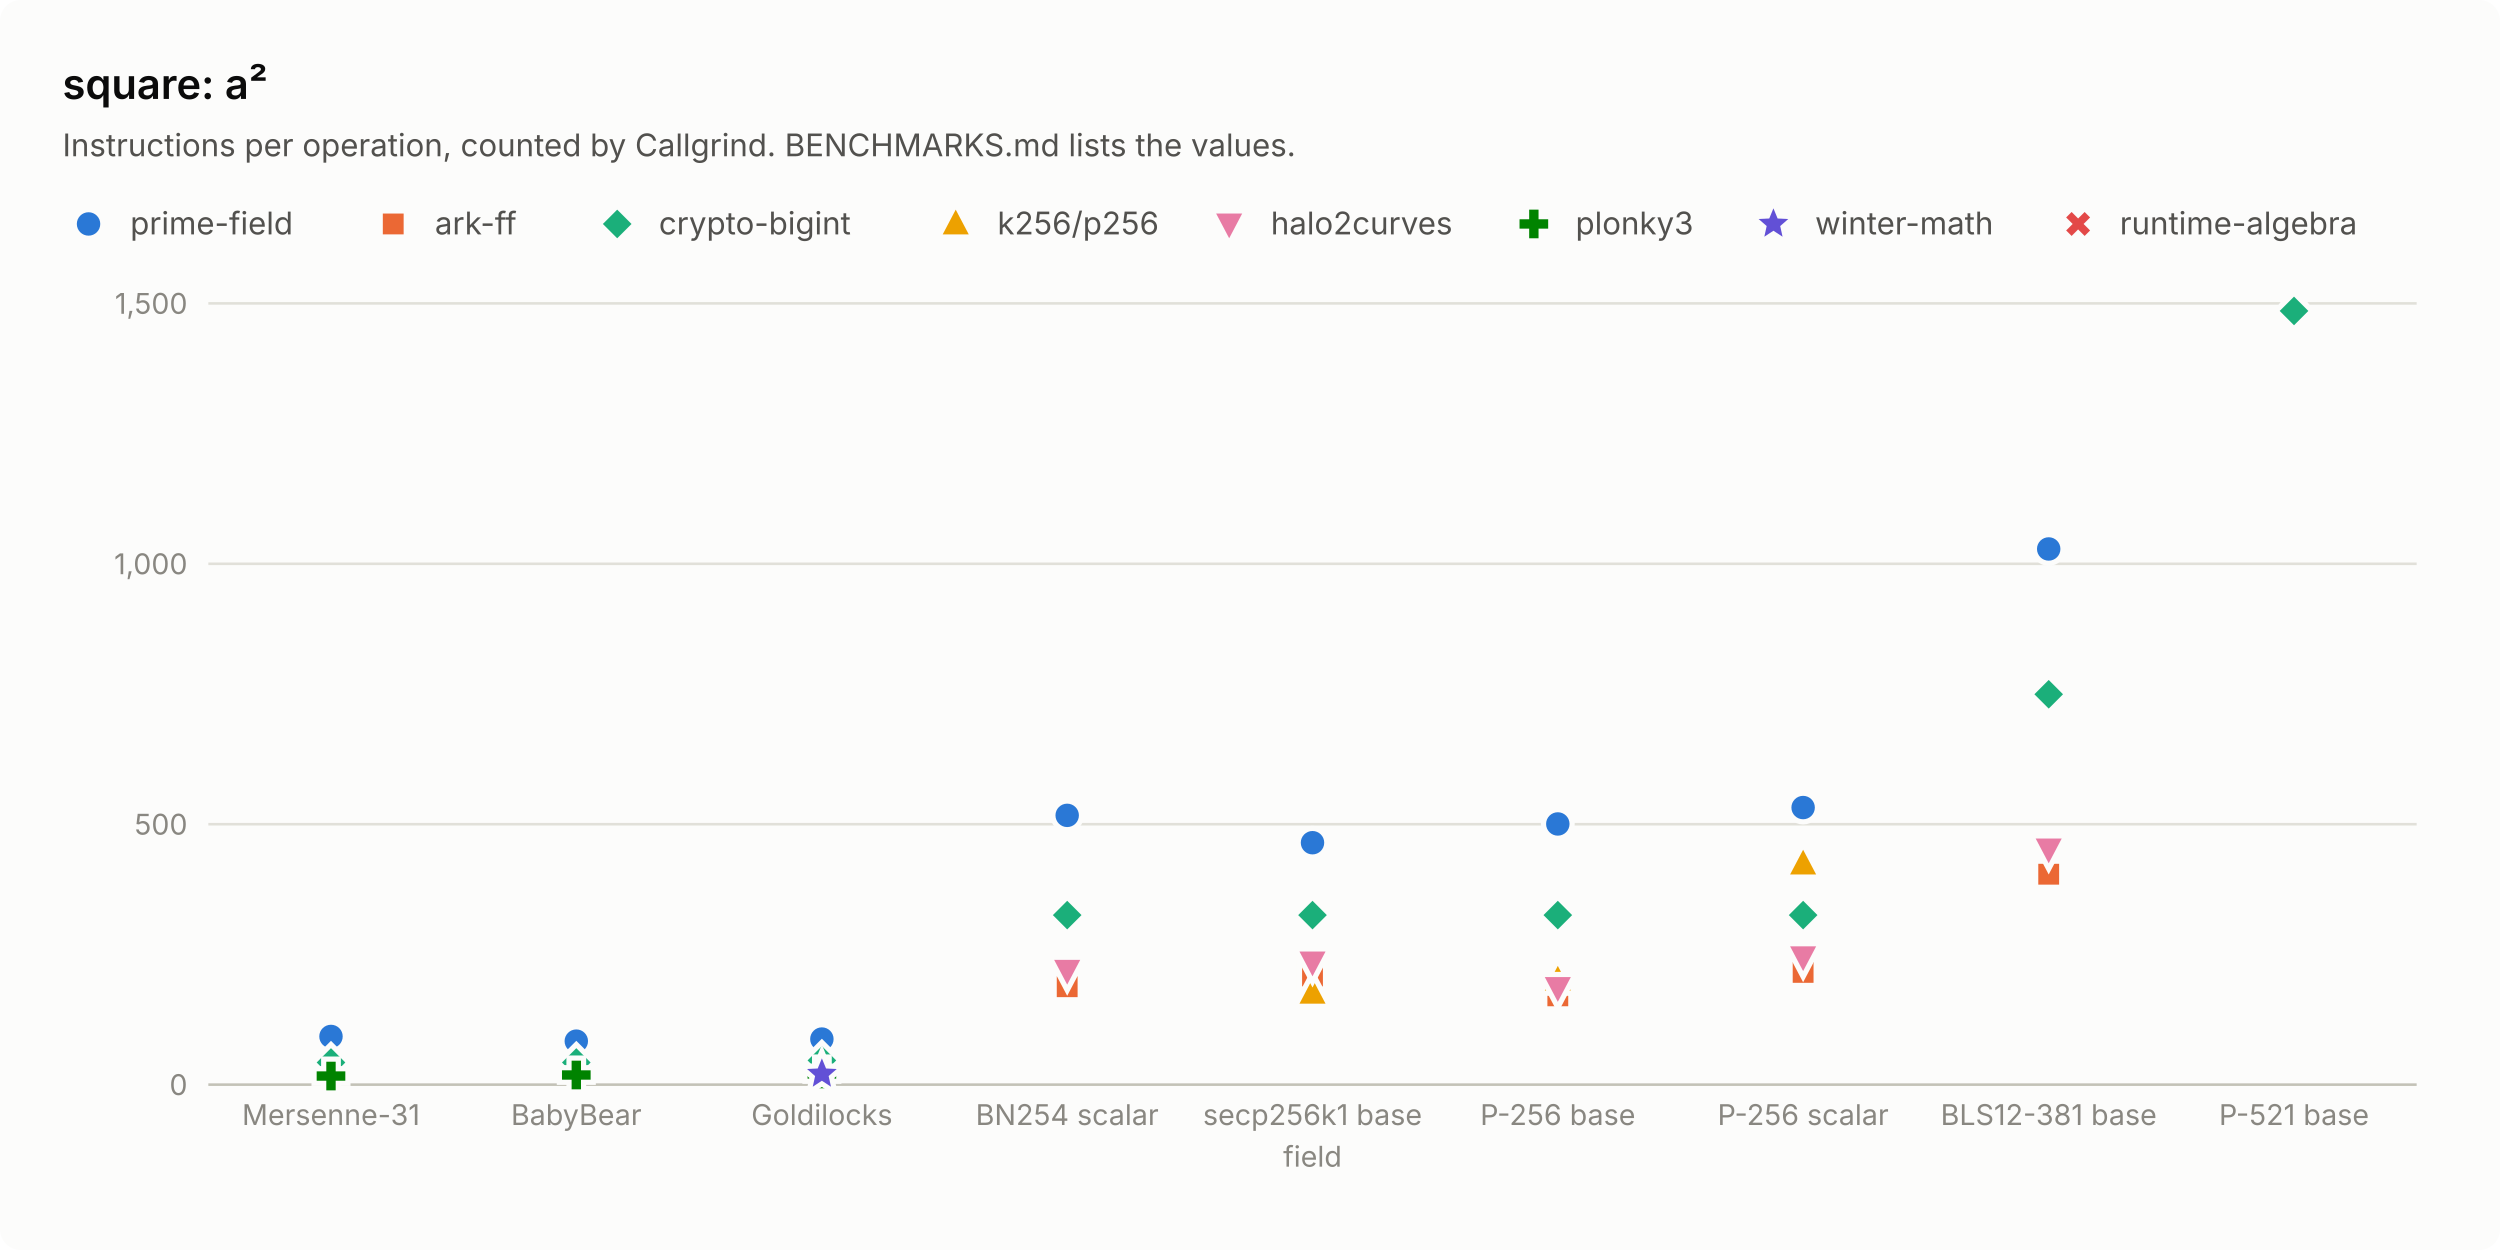
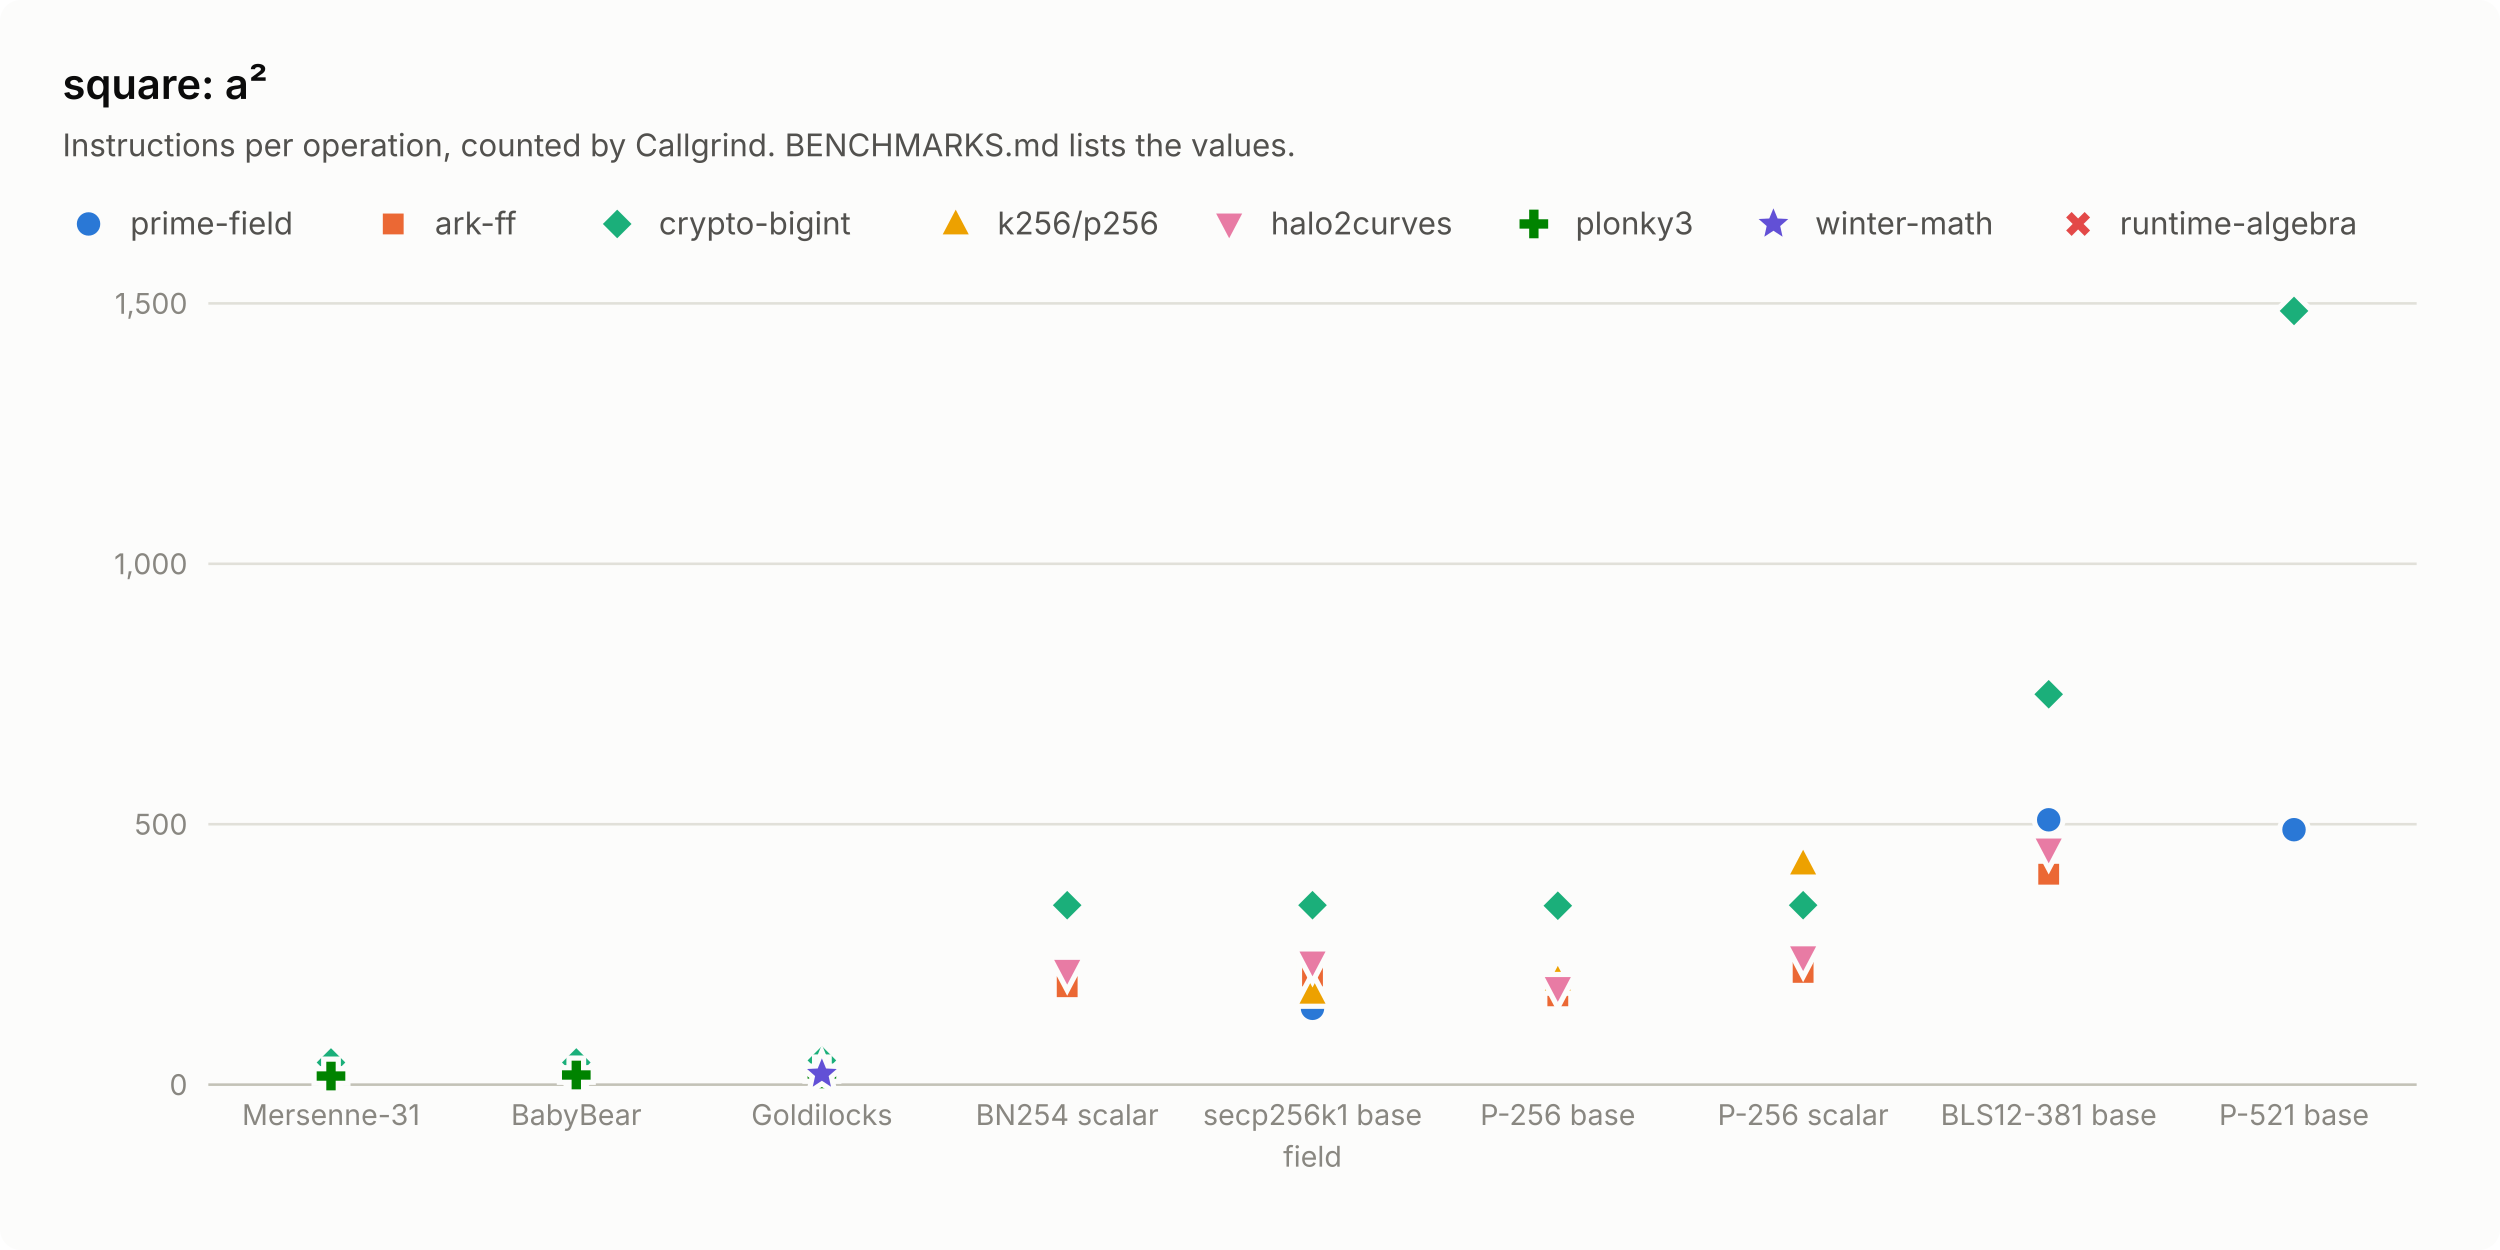
<svg xmlns="http://www.w3.org/2000/svg" width="960" height="480" viewBox="0 0 960 480" role="img" aria-labelledby="title description">
  <style>.grid,.axis{stroke-width:1}.title{font:600 16px system-ui, -apple-system, "Segoe UI", sans-serif}.subtitle,.legend{font:12px system-ui, -apple-system, "Segoe UI", sans-serif}.tick{font:11px system-ui, -apple-system, "Segoe UI", sans-serif;font-variant-numeric:tabular-nums}.line{fill:none;stroke-width:2;stroke-linejoin:round;stroke-linecap:round}.marker{stroke-width:4;paint-order:stroke}.surface{fill:#fcfcfb}.grid{stroke:#e1e0d9}.axis{stroke:#c3c2b7}.title{fill:#0b0b0b}.subtitle,.legend{fill:#52514e}.tick{fill:#898781}.marker{stroke:#fcfcfb}.c0 .line{stroke:#2a78d6}.c0 .marker{fill:#2a78d6}.c1 .line{stroke:#eb6834}.c1 .marker{fill:#eb6834}.c2 .line{stroke:#1baf7a}.c2 .marker{fill:#1baf7a}.c3 .line{stroke:#eda100}.c3 .marker{fill:#eda100}.c4 .line{stroke:#e87ba4}.c4 .marker{fill:#e87ba4}.c5 .line{stroke:#008300}.c5 .marker{fill:#008300}.c6 .line{stroke:#6250d6}.c6 .marker{fill:#6250d6}.c7 .line{stroke:#e34948}.c7 .marker{fill:#e34948}@media (prefers-color-scheme: dark){.surface{fill:#1a1a19}.grid{stroke:#2c2c2a}.axis{stroke:#383835}.title{fill:#f0efec}.subtitle,.legend{fill:#c3c2b7}.tick{fill:#898781}.marker{stroke:#1a1a19}.c0 .line{stroke:#3987e5}.c0 .marker{fill:#3987e5}.c1 .line{stroke:#d95926}.c1 .marker{fill:#d95926}.c2 .line{stroke:#199e70}.c2 .marker{fill:#199e70}.c3 .line{stroke:#c98500}.c3 .marker{fill:#c98500}.c4 .line{stroke:#d55181}.c4 .marker{fill:#d55181}.c5 .line{stroke:#008300}.c5 .marker{fill:#008300}.c6 .line{stroke:#9085e9}.c6 .marker{fill:#9085e9}.c7 .line{stroke:#e66767}.c7 .marker{fill:#e66767}}</style>
  <rect class="surface" width="960" height="480" rx="8" />
  <text class="title" x="24" y="38">square: a²</text>
  <text class="subtitle" x="24" y="60">Instructions per operation, counted by Callgrind. BENCHMARKS.md lists the values.</text>
  <g class="c0">
    <path class="marker" transform="translate(34,86)" d="M0,-4.5A4.5,4.5 0 1 1 0,4.5A4.5,4.5 0 1 1 0,-4.5Z" />
  </g>
  <text class="legend" x="50" y="90">prime-field</text>
  <g class="c1">
    <path class="marker" transform="translate(151,86)" d="M-4,-4H4V4H-4Z" />
  </g>
  <text class="legend" x="167" y="90">ark-ff</text>
  <g class="c2">
    <path class="marker" transform="translate(237,86)" d="M0,-5.5L5.5,0L0,5.5L-5.5,0Z" />
  </g>
  <text class="legend" x="253" y="90">crypto-bigint</text>
  <g class="c3">
    <path class="marker" transform="translate(367,86)" d="M0,-5.5L5,4H-5Z" />
  </g>
  <text class="legend" x="383" y="90">k256/p256</text>
  <g class="c4">
    <path class="marker" transform="translate(472,86)" d="M0,5.5L5,-4H-5Z" />
  </g>
  <text class="legend" x="488" y="90">halo2curves</text>
  <g class="c5">
    <path class="marker" transform="translate(589,86)" d="M-1.8,-5.5H1.8V-1.8H5.5V1.8H1.8V5.5H-1.8V1.8H-5.5V-1.8H-1.8Z" />
  </g>
  <text class="legend" x="605" y="90">plonky3</text>
  <g class="c6">
    <path class="marker" transform="translate(681,86)" d="M0,-6L1.6,-2.1L5.7,-1.9L2.6,0.8L3.5,4.9L0,2.6L-3.5,4.9L-2.6,0.8L-5.7,-1.9L-1.6,-2.1Z" />
  </g>
  <text class="legend" x="697" y="90">winter-math</text>
  <g class="c7">
    <path class="marker" transform="translate(798,86)" d="M-4.6,-2.5L-2.5,-4.6L0,-2.1L2.5,-4.6L4.6,-2.5L2.1,0L4.6,2.5L2.5,4.6L0,2.1L-2.5,4.6L-4.6,2.5L-2.1,0Z" />
  </g>
  <text class="legend" x="814" y="90">runtime-algebra</text>
  <text class="tick" x="72" y="420.5" text-anchor="end">0</text>
  <path class="grid" d="M80,316.5H928" />
  <text class="tick" x="72" y="320.5" text-anchor="end">500</text>
  <path class="grid" d="M80,216.5H928" />
  <text class="tick" x="72" y="220.5" text-anchor="end">1,000</text>
  <path class="grid" d="M80,116.5H928" />
  <text class="tick" x="72" y="120.5" text-anchor="end">1,500</text>
  <path class="axis" d="M80,416.5H928" />
  <text class="tick" x="127.1" y="432" text-anchor="middle">Mersenne-31</text>
  <text class="tick" x="221.3" y="432" text-anchor="middle">BabyBear</text>
  <text class="tick" x="315.6" y="432" text-anchor="middle">Goldilocks</text>
  <text class="tick" x="409.8" y="432" text-anchor="middle">BN254 scalar</text>
  <text class="tick" x="504.0" y="432" text-anchor="middle">secp256k1 base</text>
  <text class="tick" x="598.2" y="432" text-anchor="middle">P-256 base</text>
  <text class="tick" x="692.4" y="432" text-anchor="middle">P-256 scalar</text>
  <text class="tick" x="786.7" y="432" text-anchor="middle">BLS12-381 base</text>
  <text class="tick" x="880.9" y="432" text-anchor="middle">P-521 base</text>
  <text class="tick" x="504.0" y="448" text-anchor="middle">field</text>
  <g class="c0">
-     <path class="marker" transform="translate(127.1,398.0)" d="M0,-4.5A4.5,4.5 0 1 1 0,4.5A4.5,4.5 0 1 1 0,-4.5Z" />
-     <path class="marker" transform="translate(221.3,399.8)" d="M0,-4.5A4.5,4.5 0 1 1 0,4.5A4.5,4.5 0 1 1 0,-4.5Z" />
-     <path class="marker" transform="translate(315.6,399.0)" d="M0,-4.5A4.5,4.5 0 1 1 0,4.5A4.5,4.5 0 1 1 0,-4.5Z" />
-     <path class="marker" transform="translate(409.8,313.1)" d="M0,-4.5A4.5,4.5 0 1 1 0,4.5A4.5,4.5 0 1 1 0,-4.5Z" />
-     <path class="marker" transform="translate(504.0,323.6)" d="M0,-4.5A4.5,4.5 0 1 1 0,4.5A4.5,4.5 0 1 1 0,-4.5Z" />
-     <path class="marker" transform="translate(598.2,316.4)" d="M0,-4.5A4.5,4.5 0 1 1 0,4.5A4.5,4.5 0 1 1 0,-4.5Z" />
-     <path class="marker" transform="translate(692.4,310.1)" d="M0,-4.5A4.5,4.5 0 1 1 0,4.5A4.5,4.5 0 1 1 0,-4.5Z" />
-     <path class="marker" transform="translate(786.7,210.8)" d="M0,-4.5A4.5,4.5 0 1 1 0,4.5A4.5,4.5 0 1 1 0,-4.5Z" />
-     <path class="marker" transform="translate(880.9,120.0)" d="M0,-4.5A4.5,4.5 0 1 1 0,4.5A4.5,4.5 0 1 1 0,-4.5Z" />
+     <path class="marker" transform="translate(127.1,412.4)" d="M0,-4.5A4.5,4.5 0 1 1 0,4.5A4.5,4.5 0 1 1 0,-4.5Z" />
+     <path class="marker" transform="translate(221.3,412.6)" d="M0,-4.5A4.5,4.5 0 1 1 0,4.5A4.5,4.5 0 1 1 0,-4.5Z" />
+     <path class="marker" transform="translate(315.6,412.2)" d="M0,-4.5A4.5,4.5 0 1 1 0,4.5A4.5,4.5 0 1 1 0,-4.5Z" />
+     <path class="marker" transform="translate(409.8,375.5)" d="M0,-4.5A4.5,4.5 0 1 1 0,4.5A4.5,4.5 0 1 1 0,-4.5Z" />
+     <path class="marker" transform="translate(504.0,387.2)" d="M0,-4.5A4.5,4.5 0 1 1 0,4.5A4.5,4.5 0 1 1 0,-4.5Z" />
+     <path class="marker" transform="translate(598.2,382.0)" d="M0,-4.5A4.5,4.5 0 1 1 0,4.5A4.5,4.5 0 1 1 0,-4.5Z" />
+     <path class="marker" transform="translate(692.4,372.1)" d="M0,-4.5A4.5,4.5 0 1 1 0,4.5A4.5,4.5 0 1 1 0,-4.5Z" />
+     <path class="marker" transform="translate(786.7,314.8)" d="M0,-4.5A4.5,4.5 0 1 1 0,4.5A4.5,4.5 0 1 1 0,-4.5Z" />
+     <path class="marker" transform="translate(880.9,318.6)" d="M0,-4.5A4.5,4.5 0 1 1 0,4.5A4.5,4.5 0 1 1 0,-4.5Z" />
  </g>
  <g class="c1">
    <path class="marker" transform="translate(409.8,378.9)" d="M-4,-4H4V4H-4Z" />
    <path class="marker" transform="translate(504.0,374.8)" d="M-4,-4H4V4H-4Z" />
    <path class="marker" transform="translate(598.2,382.4)" d="M-4,-4H4V4H-4Z" />
    <path class="marker" transform="translate(692.4,373.4)" d="M-4,-4H4V4H-4Z" />
    <path class="marker" transform="translate(786.7,335.7)" d="M-4,-4H4V4H-4Z" />
  </g>
  <g class="c2">
    <path class="marker" transform="translate(127.1,408.0)" d="M0,-5.5L5.5,0L0,5.5L-5.5,0Z" />
    <path class="marker" transform="translate(221.3,408.0)" d="M0,-5.5L5.5,0L0,5.5L-5.5,0Z" />
    <path class="marker" transform="translate(315.6,407.2)" d="M0,-5.5L5.5,0L0,5.5L-5.5,0Z" />
-     <path class="marker" transform="translate(409.8,351.4)" d="M0,-5.5L5.5,0L0,5.5L-5.5,0Z" />
-     <path class="marker" transform="translate(504.0,351.4)" d="M0,-5.5L5.5,0L0,5.5L-5.5,0Z" />
-     <path class="marker" transform="translate(598.2,351.4)" d="M0,-5.5L5.5,0L0,5.5L-5.5,0Z" />
-     <path class="marker" transform="translate(692.4,351.4)" d="M0,-5.5L5.5,0L0,5.5L-5.5,0Z" />
+     <path class="marker" transform="translate(409.8,347.6)" d="M0,-5.5L5.5,0L0,5.5L-5.5,0Z" />
+     <path class="marker" transform="translate(504.0,347.6)" d="M0,-5.5L5.5,0L0,5.5L-5.5,0Z" />
+     <path class="marker" transform="translate(598.2,347.8)" d="M0,-5.5L5.5,0L0,5.5L-5.5,0Z" />
+     <path class="marker" transform="translate(692.4,347.6)" d="M0,-5.5L5.5,0L0,5.5L-5.5,0Z" />
    <path class="marker" transform="translate(786.7,266.6)" d="M0,-5.5L5.5,0L0,5.5L-5.5,0Z" />
    <path class="marker" transform="translate(880.9,119.4)" d="M0,-5.5L5.5,0L0,5.5L-5.5,0Z" />
  </g>
  <g class="c3">
    <path class="marker" transform="translate(504.0,381.4)" d="M0,-5.5L5,4H-5Z" />
    <path class="marker" transform="translate(598.2,376.4)" d="M0,-5.5L5,4H-5Z" />
    <path class="marker" transform="translate(692.4,331.8)" d="M0,-5.5L5,4H-5Z" />
  </g>
  <g class="c4">
    <path class="marker" transform="translate(409.8,372.6)" d="M0,5.5L5,-4H-5Z" />
    <path class="marker" transform="translate(504.0,369.4)" d="M0,5.5L5,-4H-5Z" />
    <path class="marker" transform="translate(598.2,379.2)" d="M0,5.5L5,-4H-5Z" />
    <path class="marker" transform="translate(692.4,367.4)" d="M0,5.5L5,-4H-5Z" />
    <path class="marker" transform="translate(786.7,326.0)" d="M0,5.5L5,-4H-5Z" />
  </g>
  <g class="c5">
    <path class="marker" transform="translate(127.1,413.2)" d="M-1.8,-5.5H1.8V-1.8H5.5V1.8H1.8V5.5H-1.8V1.8H-5.5V-1.8H-1.8Z" />
    <path class="marker" transform="translate(221.3,412.8)" d="M-1.8,-5.5H1.8V-1.8H5.5V1.8H1.8V5.5H-1.8V1.8H-5.5V-1.8H-1.8Z" />
    <path class="marker" transform="translate(315.6,412.4)" d="M-1.8,-5.5H1.8V-1.8H5.5V1.8H1.8V5.5H-1.8V1.8H-5.5V-1.8H-1.8Z" />
  </g>
  <g class="c6">
    <path class="marker" transform="translate(315.6,412.4)" d="M0,-6L1.6,-2.1L5.7,-1.9L2.6,0.8L3.5,4.9L0,2.6L-3.5,4.9L-2.6,0.8L-5.7,-1.9L-1.6,-2.1Z" />
  </g>
  <g class="c7">
</g>
</svg>
